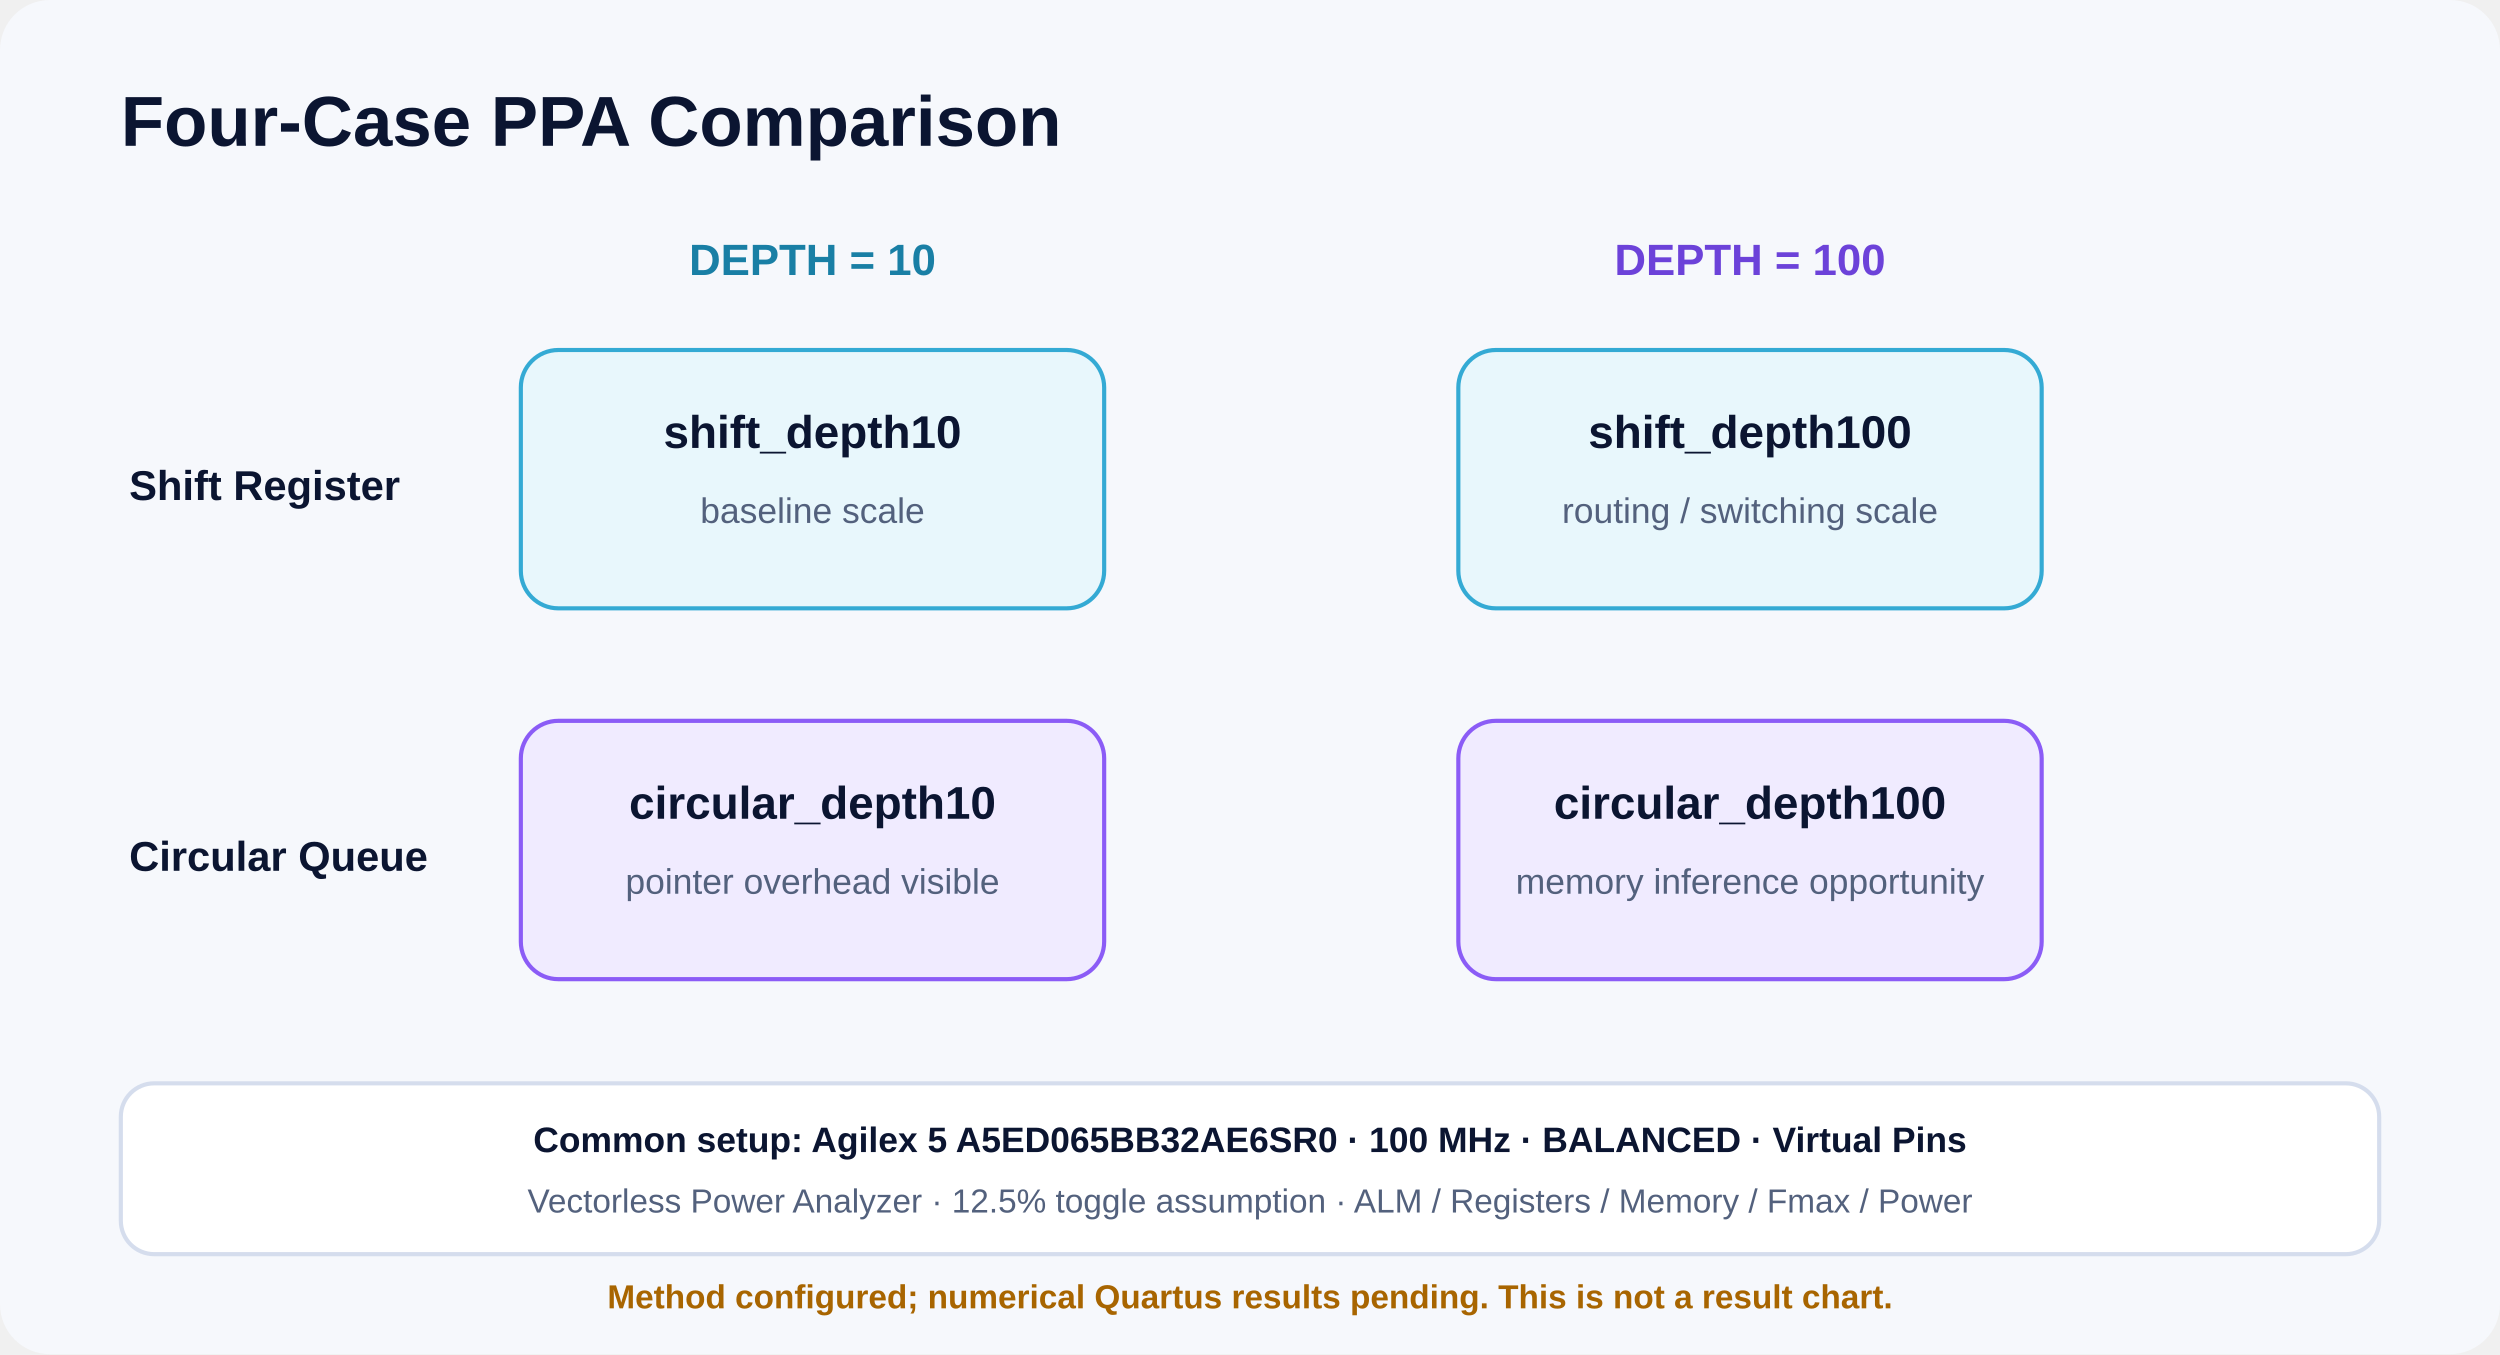
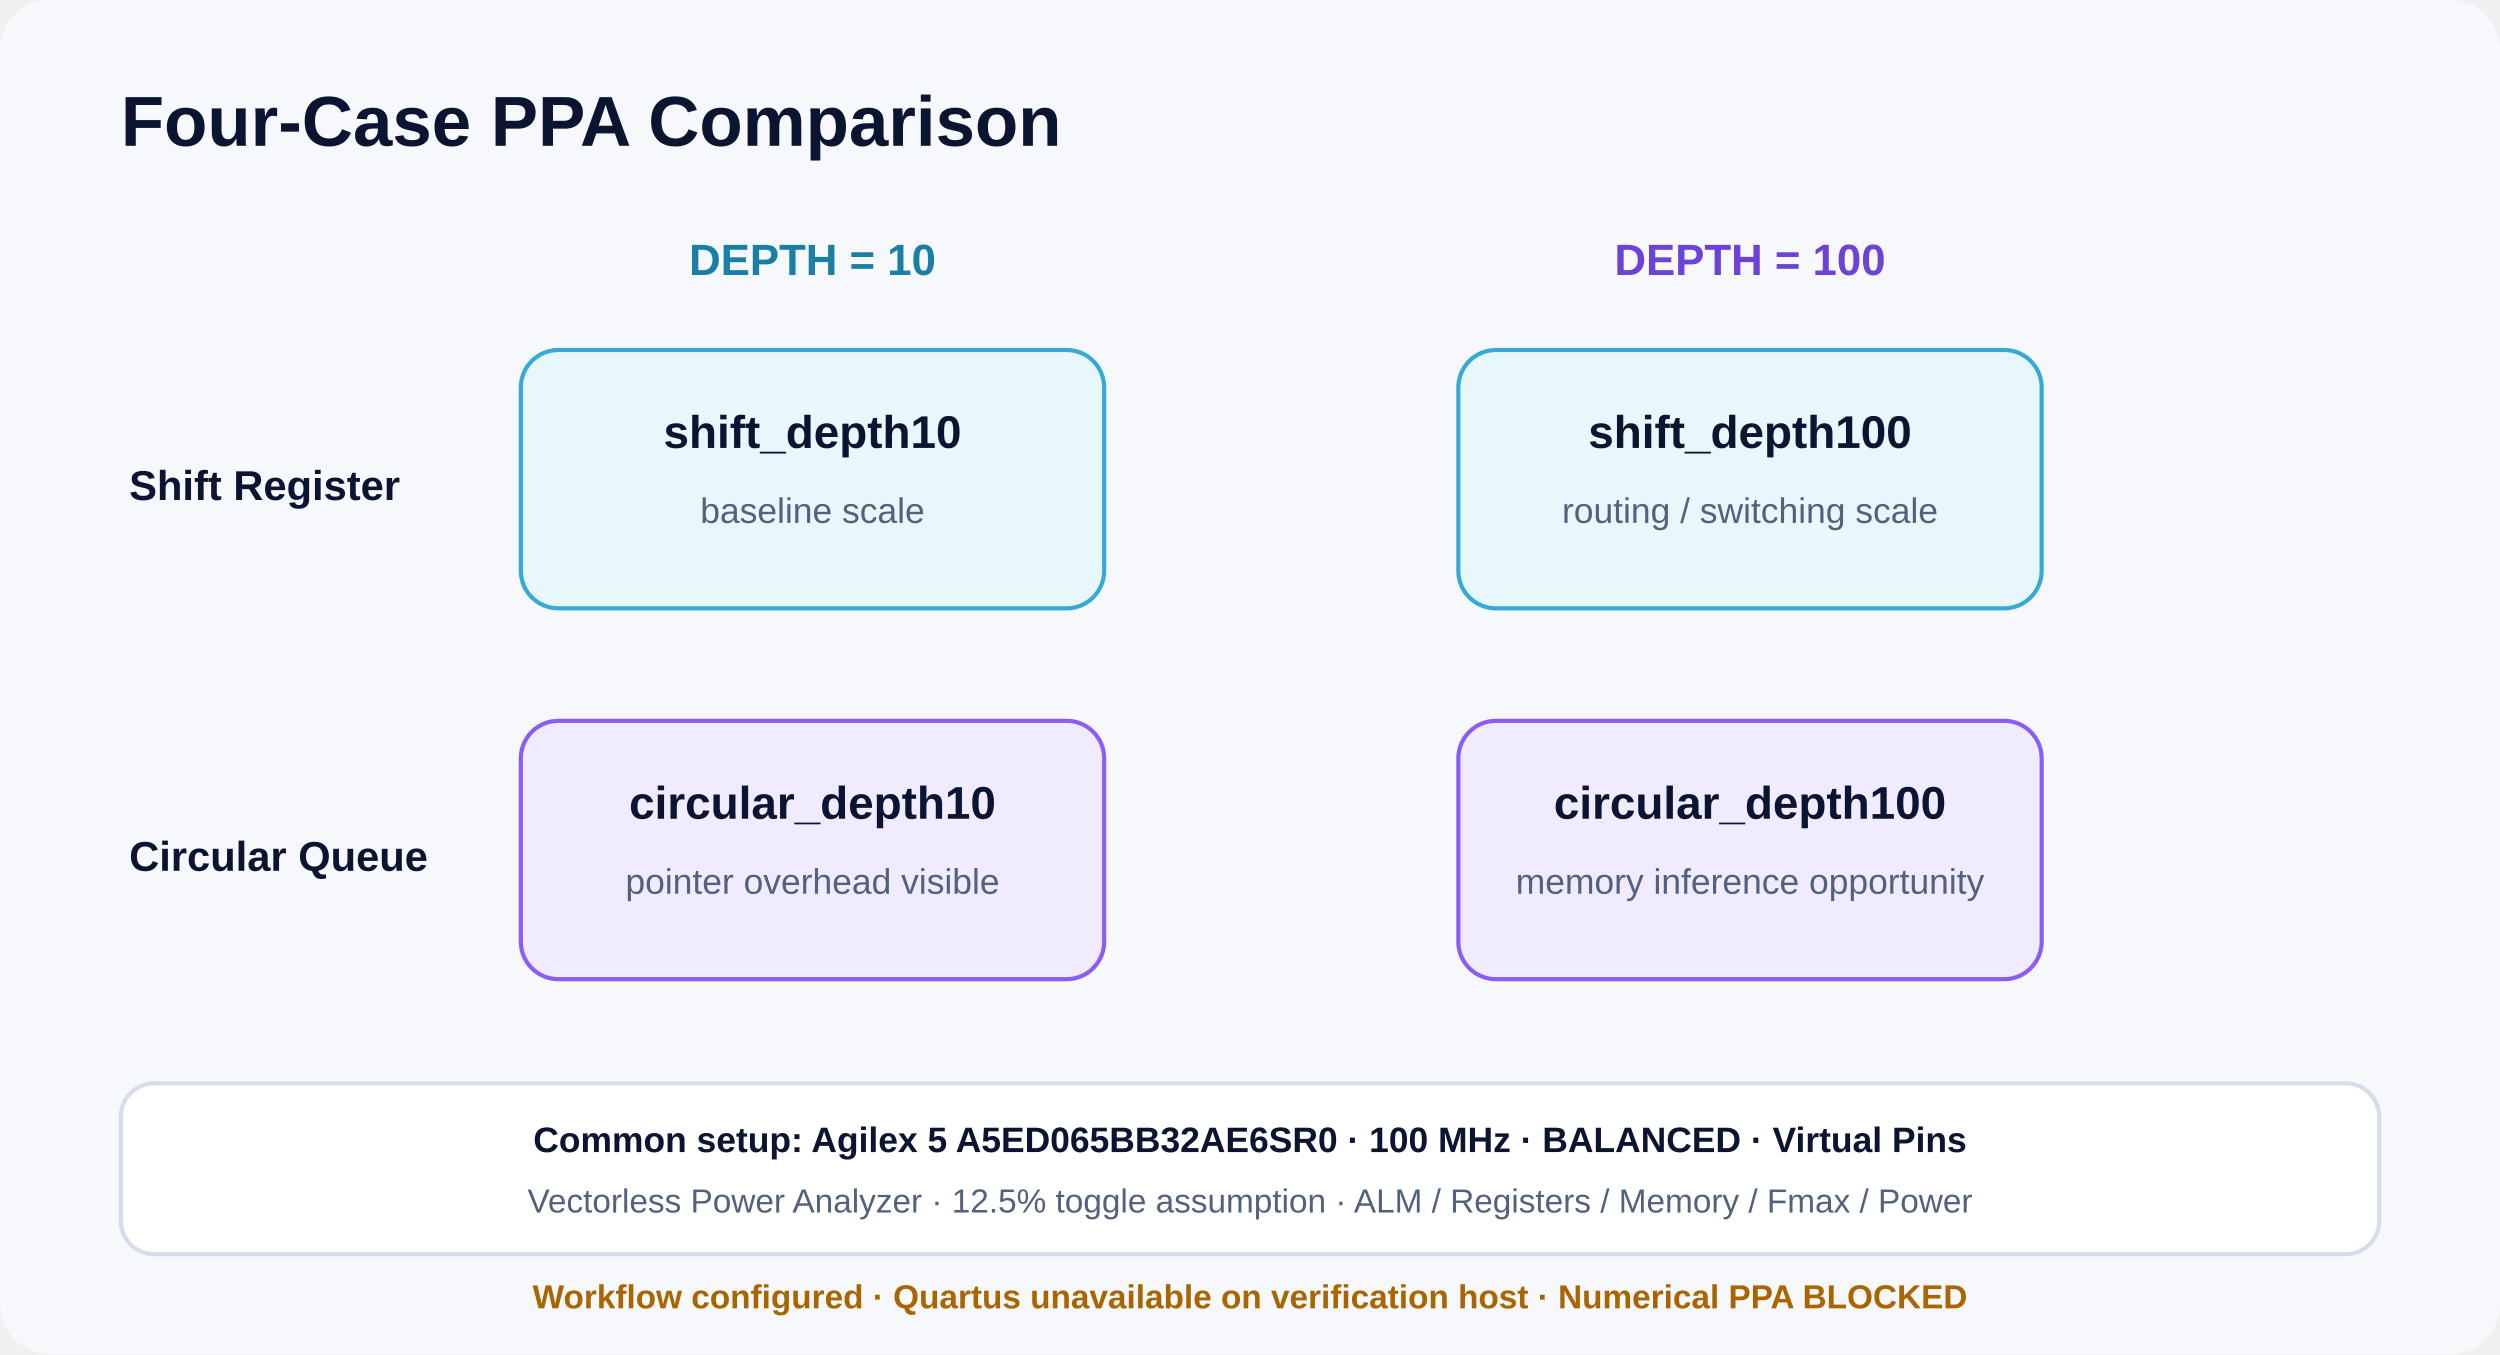
<svg xmlns="http://www.w3.org/2000/svg" width="1200" height="650" viewBox="0 0 1200 650" role="img" aria-labelledby="title desc">
  <rect width="1200" height="650" rx="24" fill="#F6F8FC" />
  <text x="58" y="70" fill="#0B1531" font-family="Segoe UI, Arial, sans-serif" font-size="34" font-weight="750">Four-Case PPA Comparison</text>
  <g font-family="Segoe UI, Arial, sans-serif">
    <text x="390" y="132" fill="#197FA5" font-size="21" font-weight="750" text-anchor="middle">DEPTH = 10</text>
    <text x="840" y="132" fill="#6C42D9" font-size="21" font-weight="750" text-anchor="middle">DEPTH = 100</text>
    <text x="62" y="240" fill="#0B1531" font-size="20" font-weight="750">Shift Register</text>
    <text x="62" y="418" fill="#0B1531" font-size="20" font-weight="750">Circular Queue</text>
    <rect x="250" y="168" width="280" height="124" rx="18" fill="#E8F7FC" stroke="#34AAD4" stroke-width="2" />
    <text x="390" y="215" fill="#0B1531" font-size="22" font-weight="750" text-anchor="middle">shift_depth10</text>
    <text x="390" y="251" fill="#53617D" font-size="17" text-anchor="middle">baseline scale</text>
    <rect x="700" y="168" width="280" height="124" rx="18" fill="#E8F7FC" stroke="#34AAD4" stroke-width="2" />
    <text x="840" y="215" fill="#0B1531" font-size="22" font-weight="750" text-anchor="middle">shift_depth100</text>
    <text x="840" y="251" fill="#53617D" font-size="17" text-anchor="middle">routing / switching scale</text>
    <rect x="250" y="346" width="280" height="124" rx="18" fill="#F0EBFF" stroke="#8B5CF6" stroke-width="2" />
    <text x="390" y="393" fill="#0B1531" font-size="22" font-weight="750" text-anchor="middle">circular_depth10</text>
    <text x="390" y="429" fill="#53617D" font-size="17" text-anchor="middle">pointer overhead visible</text>
    <rect x="700" y="346" width="280" height="124" rx="18" fill="#F0EBFF" stroke="#8B5CF6" stroke-width="2" />
    <text x="840" y="393" fill="#0B1531" font-size="22" font-weight="750" text-anchor="middle">circular_depth100</text>
    <text x="840" y="429" fill="#53617D" font-size="17" text-anchor="middle">memory inference opportunity</text>
    <rect x="58" y="520" width="1084" height="82" rx="16" fill="#FFFFFF" stroke="#D5DDED" stroke-width="2" />
    <text x="600" y="553" fill="#0B1531" font-size="17" font-weight="700" text-anchor="middle">Common setup: Agilex 5 A5ED065BB32AE6SR0 · 100 MHz · BALANCED · Virtual Pins</text>
    <text x="600" y="582" fill="#53617D" font-size="16" text-anchor="middle">Vectorless Power Analyzer · 12.5% toggle assumption · ALM / Registers / Memory / Fmax / Power</text>
-     <text x="600" y="628" fill="#A86500" font-size="16" font-weight="700" text-anchor="middle">Method configured; numerical Quartus results pending. This is not a result chart.</text>
+     <text x="600" y="628" fill="#A86500" font-size="16" font-weight="700" text-anchor="middle">Workflow configured · Quartus unavailable on verification host · Numerical PPA BLOCKED</text>
  </g>
</svg>
